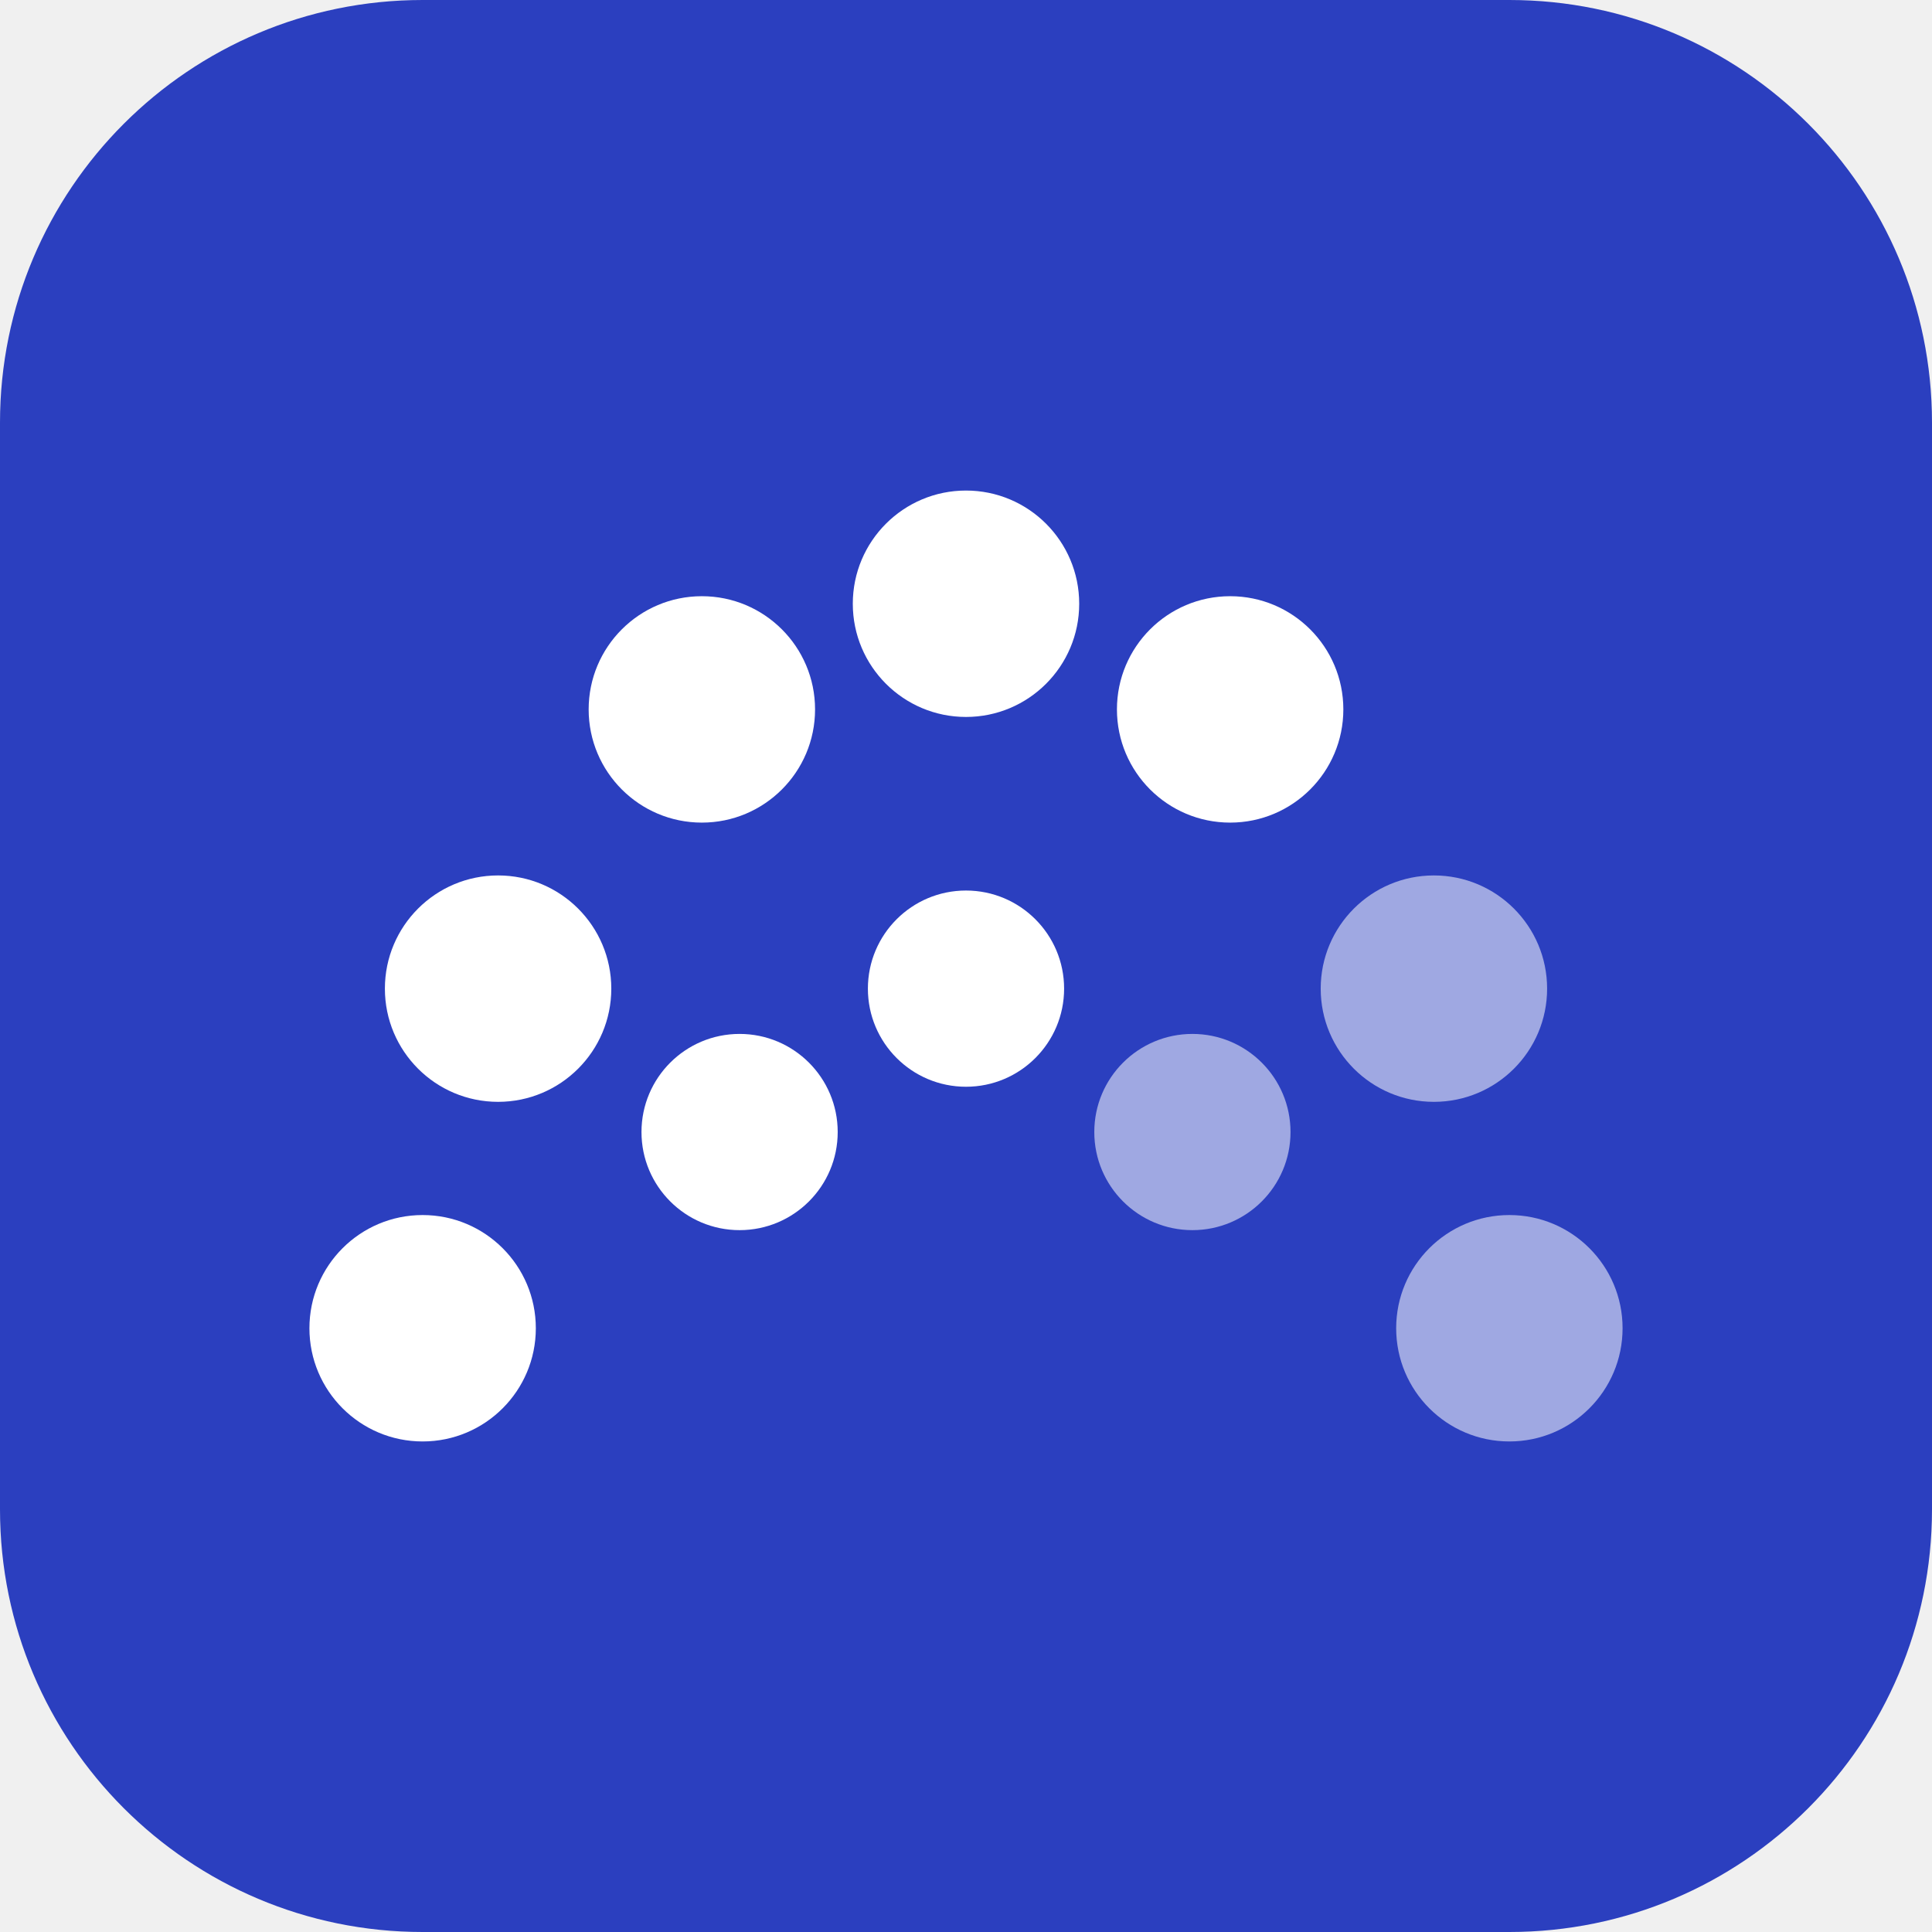
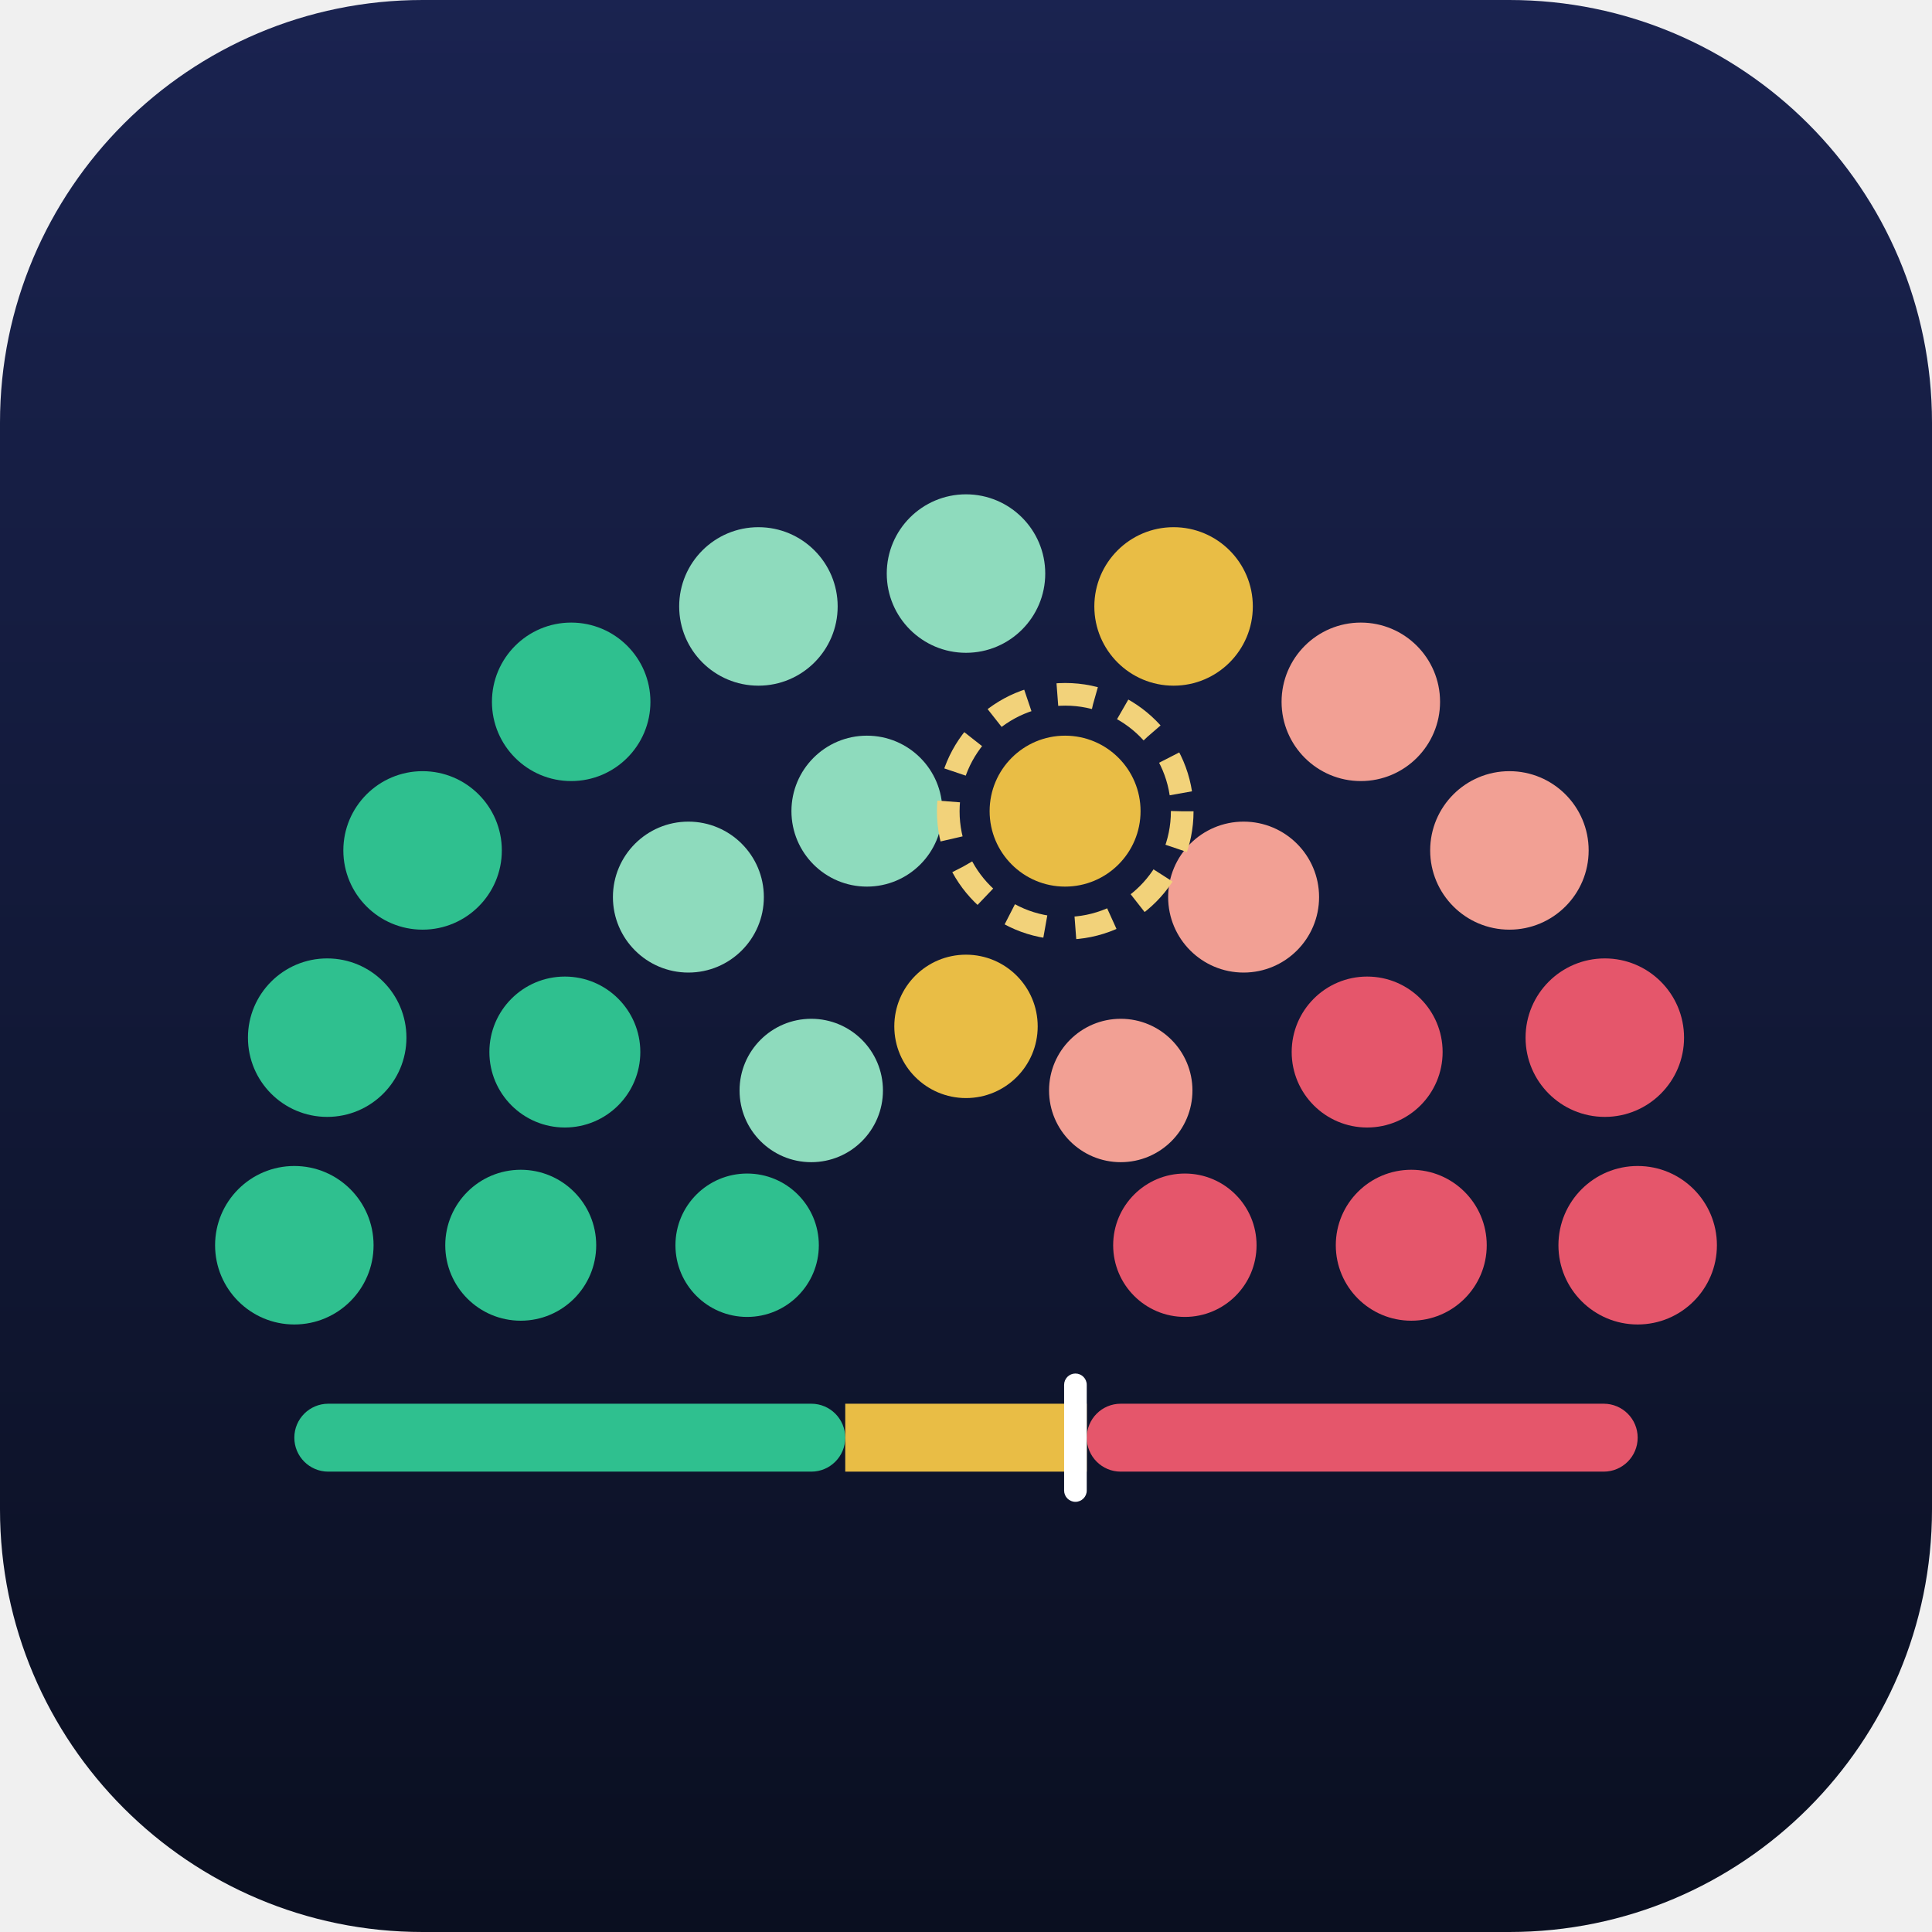
<svg xmlns="http://www.w3.org/2000/svg" viewBox="0 0 512 512">
-   <rect width="512" height="512" rx="112" fill="#2b3fbf" />
-   <g fill="#fff">
-     <circle cx="112" cy="352" r="30" />
-     <circle cx="132" cy="262" r="30" />
-     <circle cx="186" cy="188" r="30" />
-     <circle cx="256" cy="160" r="30" />
-     <circle cx="326" cy="188" r="30" />
-     <circle cx="380" cy="262" r="30" opacity=".55" />
-     <circle cx="400" cy="352" r="30" opacity=".55" />
-     <circle cx="196" cy="300" r="26" />
-     <circle cx="256" cy="262" r="26" />
-     <circle cx="316" cy="300" r="26" opacity=".55" />
-   </g>
+   <defs>
+     <linearGradient id="g" x1="0" y1="0" x2="0" y2="1">
+       <stop offset="0" stop-color="#1a2350" />
+       <stop offset="1" stop-color="#0a0f20" />
+     </linearGradient>
+   </defs>
+   <rect width="512" height="512" rx="112" fill="url(#g)" />
+   <circle cx="78.00" cy="330.00" r="21" fill="#2fc08f" />
+   <circle cx="86.71" cy="274.99" r="21" fill="#2fc08f" />
+   <circle cx="111.99" cy="225.37" r="21" fill="#2fc08f" />
+   <circle cx="151.37" cy="185.99" r="21" fill="#2fc08f" />
+   <circle cx="200.99" cy="160.71" r="21" fill="#8edbbd" />
+   <circle cx="256.00" cy="152.00" r="21" fill="#8edbbd" />
+   <circle cx="311.01" cy="160.71" r="21" fill="#e9bd45" />
+   <circle cx="360.63" cy="185.99" r="21" fill="#f2a094" />
+   <circle cx="400.01" cy="225.37" r="21" fill="#f2a094" />
+   <circle cx="425.29" cy="274.99" r="21" fill="#e5566b" />
+   <circle cx="434.00" cy="330.00" r="21" fill="#e5566b" />
+   <circle cx="138.00" cy="330.00" r="20" fill="#2fc08f" />
+   <circle cx="149.69" cy="278.80" r="20" fill="#2fc08f" />
+   <circle cx="182.43" cy="237.74" r="20" fill="#8edbbd" />
+   <circle cx="229.74" cy="214.96" r="20" fill="#8edbbd" />
+   <circle cx="282.26" cy="214.96" r="20" fill="#e9bd45" />
+   <circle cx="329.57" cy="237.74" r="20" fill="#f2a094" />
+   <circle cx="362.31" cy="278.80" r="20" fill="#e5566b" />
+   <circle cx="374.00" cy="330.00" r="20" fill="#e5566b" />
+   <circle cx="198.00" cy="330.00" r="19" fill="#2fc08f" />
+   <circle cx="214.99" cy="288.99" r="19" fill="#8edbbd" />
+   <circle cx="256.00" cy="272.00" r="19" fill="#e9bd45" />
+   <circle cx="297.01" cy="288.99" r="19" fill="#f2a094" />
+   <circle cx="314.00" cy="330.00" r="19" fill="#e5566b" />
+   <circle cx="282.3" cy="215.0" r="31" fill="none" stroke="#f2d27a" stroke-width="6" stroke-dasharray="10 8" />
+   <rect x="78" y="372" width="146" height="18" rx="9" fill="#2fc08f" />
+   <rect x="224" y="372" width="64" height="18" fill="#e9bd45" />
+   <rect x="288" y="372" width="146" height="18" rx="9" fill="#e5566b" />
+   <rect x="282" y="364" width="6" height="34" rx="3" fill="#ffffff" />
</svg>
